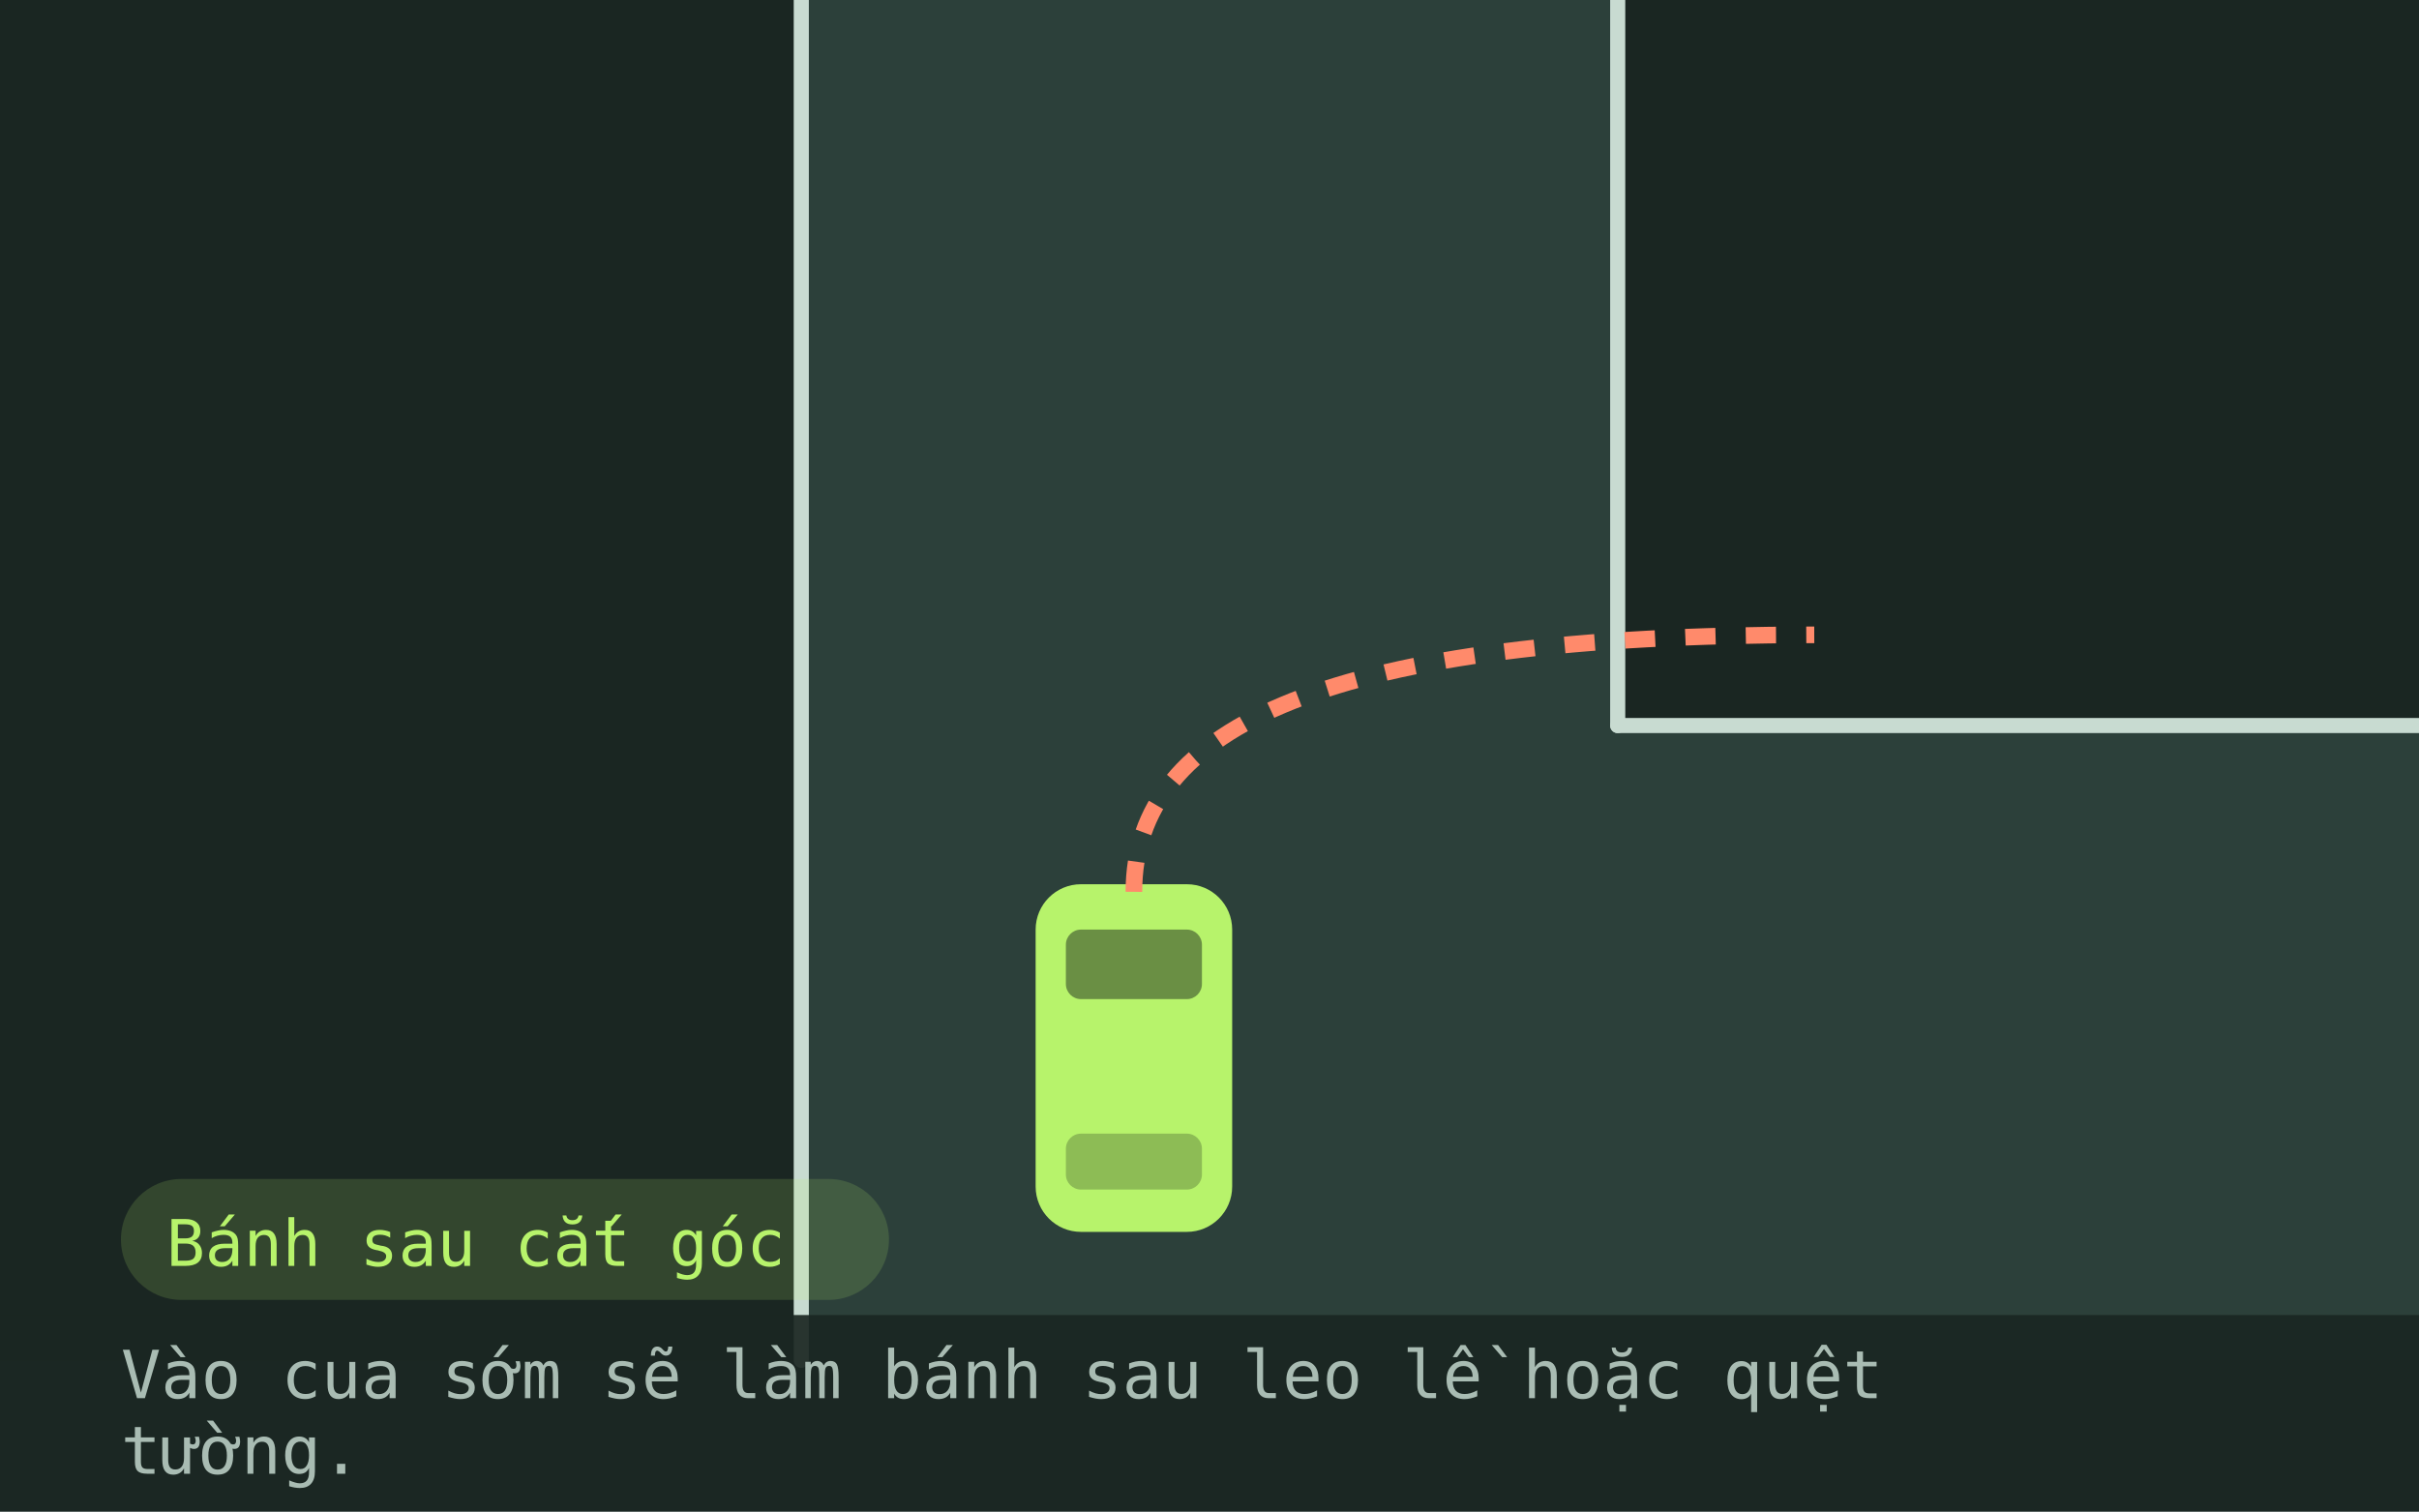
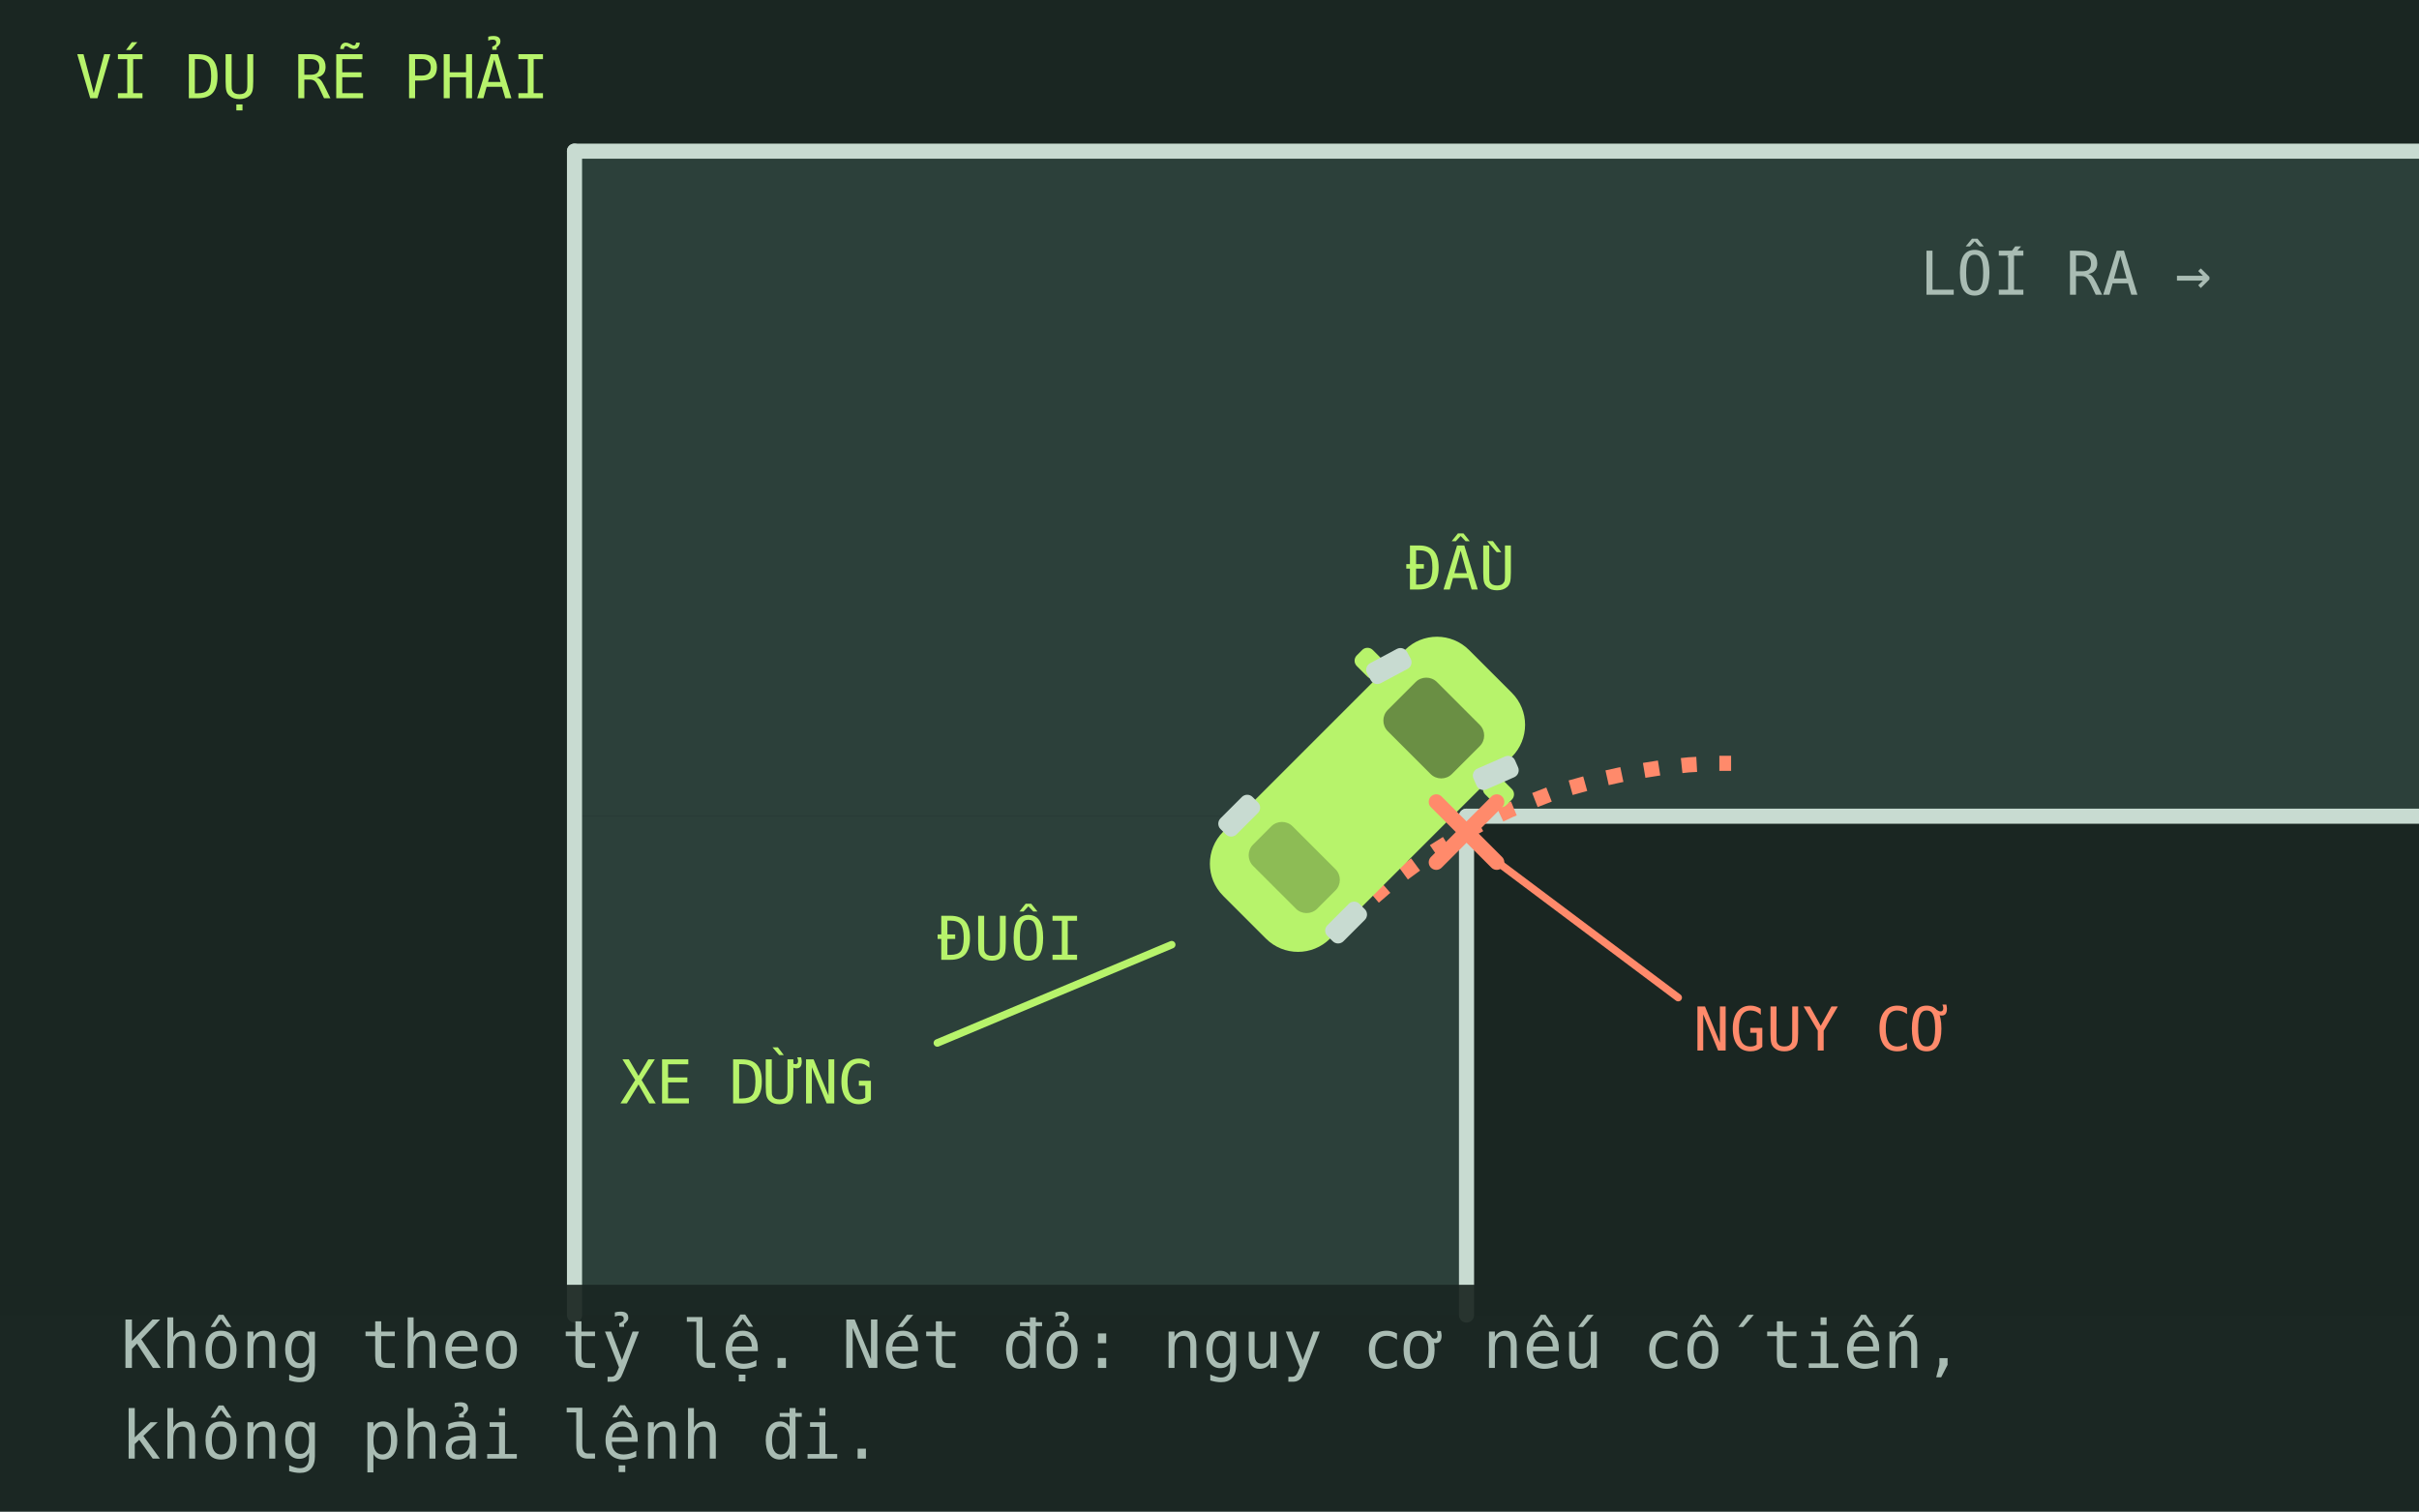
<svg xmlns="http://www.w3.org/2000/svg" viewBox="0 0 320 200" width="320" height="200" role="img" aria-labelledby="ttl">
  <defs>
    <marker id="tip" viewBox="0 0 10 10" refX="8" refY="5" markerWidth="5" markerHeight="5" orient="auto-start-reverse">
      <path d="M0 1L9 5L0 9Z" fill="#b7f36b" />
    </marker>
  </defs>
  <rect x="0" y="0" width="320" height="200" rx="0" fill="#22332e" />
-   <rect x="0" y="0" width="320" height="180" rx="0" fill="#1a2622" />
-   <rect x="106" y="0" width="108" height="180" rx="0" fill="#2c403a" />
-   <rect x="106" y="96" width="214" height="84" rx="0" fill="#2c403a" />
-   <path d="M106 0L106 180" stroke="#c8dbd1" stroke-width="2" stroke-linecap="round" />
-   <path d="M214 0L214 96" stroke="#c8dbd1" stroke-width="2" stroke-linecap="round" />
-   <path d="M214 96L320 96" stroke="#c8dbd1" stroke-width="2" stroke-linecap="round" />
-   <g transform="translate(150 140) rotate(0)">
-     <rect x="-13" y="-23" width="26" height="46" rx="6" fill="#b7f36b" />
-     <rect x="-9" y="-17" width="18" height="9.2" rx="2" fill="#0e1715" opacity=".45" />
-     <rect x="-9" y="10" width="18" height="7.4" rx="2" fill="#0e1715" opacity=".25" />
+   <defs>
+     <marker id="corner-rear-tip" viewBox="0 0 10 10" refX="8" refY="5" markerWidth="4" markerHeight="4" orient="auto">
+       <path d="M0 1L9 5L0 9Z" fill="#ffc66d" />
+     </marker>
+   </defs>
+   <rect x="0" y="0" width="320" height="174" rx="0" fill="#1a2622" />
+   <rect x="76" y="20" width="244" height="88" rx="0" fill="#2c403a" />
+   <rect x="76" y="108" width="118" height="66" rx="0" fill="#2c403a" />
+   <g id="corner-inner-wall">
+     <rect x="194" y="108" width="126" height="66" rx="0" fill="#1a2622" />
  </g>
-   <path d="M150 118C150 96 176 84 240 84" stroke="#ff8a6b" stroke-width="2.2" stroke-dasharray="4 4" fill="none" />
-   <g>
-     <rect x="16" y="156" width="101.6" height="16" rx="8" fill="#b7f36b" opacity=".16" />
-     <text x="22" y="167.5" font-family="DM Mono, ui-monospace, monospace" font-size="8.5" font-weight="500" fill="#b7f36b" text-anchor="start">Bánh sau cắt góc</text>
+   <g id="corner-boundaries">
+     <path d="M76 20L320 20" stroke="#c8dbd1" stroke-width="2" stroke-linecap="round" />
+     <path d="M76 20L76 174" stroke="#c8dbd1" stroke-width="2" stroke-linecap="round" />
+     <path d="M194 108L320 108" stroke="#c8dbd1" stroke-width="2" stroke-linecap="round" />
+     <path d="M194 108L194 174" stroke="#c8dbd1" stroke-width="2" stroke-linecap="round" />
  </g>
-   <rect x="0" y="174" width="320" height="26" rx="0" fill="#1a2622" opacity="0.92" />
-   <text x="16" y="185" font-family="DM Mono, ui-monospace, monospace" font-size="8.8" font-weight="500" fill="#a9bcb3" text-anchor="start">Vào cua sớm sẽ làm bánh sau leo lề hoặc quệt</text>
-   <text x="16" y="195" font-family="DM Mono, ui-monospace, monospace" font-size="8.8" font-weight="500" fill="#a9bcb3" text-anchor="start">tường.</text>
+   <text x="10" y="13" font-family="DM Mono, ui-monospace, monospace" font-size="8" font-weight="500" fill="#b7f36b" text-anchor="start">VÍ DỤ RẼ PHẢI</text>
+   <text x="254" y="39" font-family="DM Mono, ui-monospace, monospace" font-size="8" font-weight="500" fill="#a9bcb3" text-anchor="start">LỐI RA →</text>
+   <path id="corner-rear-track" d="M178.1 122.1L179.4 120.8L180.8 119.5L182.2 118.3L183.7 117L185.2 115.9L186.7 114.8L188.2 113.7L189.8 112.6L191.4 111.6L193 110.6L194.6 109.7L196.3 108.8L198 108L199.7 107.2L201.4 106.5L203.2 105.8L205 105.1L206.8 104.5L208.6 104L210.4 103.5L212.2 103L214 102.6L215.9 102.2L217.7 101.9L219.6 101.6L221.5 101.4L223.4 101.2L225.2 101.1L227.1 101L229 101" fill="none" stroke="#ff8a6b" stroke-width="2" stroke-dasharray="2 3" />
+   <g id="corner-car" transform="translate(171 115) rotate(45)">
+     <g transform="translate(0 -14) rotate(0)">
+       <rect x="-10" y="-23" width="20" height="46" rx="6" fill="#b7f36b" />
+       <rect x="-6" y="-17" width="12" height="9.2" rx="2" fill="#0e1715" opacity=".45" />
+       <rect x="-6" y="10" width="12" height="7.4" rx="2" fill="#0e1715" opacity=".25" />
+     </g>
+     <g id="corner-open-mirrors">
+       <rect x="-14" y="-28" width="4" height="3" rx="1" fill="#b7f36b" />
+       <rect x="10" y="-28" width="4" height="3" rx="1" fill="#b7f36b" />
+     </g>
+     <g id="corner-wheels">
+       <g transform="translate(-10 -28) rotate(16.9)">
+         <rect x="-1.5" y="-3" width="3" height="6" rx="1" fill="#c8dbd1" />
+       </g>
+       <rect x="-11.5" y="-3" width="3" height="6" rx="1" fill="#c8dbd1" />
+       <g transform="translate(10 -28) rotate(21.3)">
+         <rect x="-1.5" y="-3" width="3" height="6" rx="1" fill="#c8dbd1" />
+       </g>
+       <rect x="8.5" y="-3" width="3" height="6" rx="1" fill="#c8dbd1" />
+     </g>
+   </g>
+   <g id="corner-contact-risk">
+     <path d="M190 106.1L198 114.1" stroke="#ff8a6b" stroke-width="2" stroke-linecap="round" />
+     <path d="M190 114.1L198 106.1" stroke="#ff8a6b" stroke-width="2" stroke-linecap="round" />
+   </g>
+   <text x="82" y="146" font-family="DM Mono, ui-monospace, monospace" font-size="8" font-weight="500" fill="#b7f36b" text-anchor="start">XE DỪNG</text>
+   <path d="M124 138L155 125" stroke="#b7f36b" stroke-width="1" stroke-linecap="round" />
+   <text x="186" y="78" font-family="DM Mono, ui-monospace, monospace" font-size="8" font-weight="500" fill="#b7f36b" text-anchor="start">ĐẦU</text>
+   <text x="124" y="127" font-family="DM Mono, ui-monospace, monospace" font-size="8" font-weight="500" fill="#b7f36b" text-anchor="start">ĐUÔI</text>
+   <text x="224" y="139" font-family="DM Mono, ui-monospace, monospace" font-size="8" font-weight="500" fill="#ff8a6b" text-anchor="start">NGUY CƠ</text>
+   <path d="M222 132L198 114" stroke="#ff8a6b" stroke-width="1" stroke-linecap="round" />
+   <rect x="0" y="170" width="320" height="30" rx="0" fill="#1a2622" opacity="0.92" />
+   <text x="16" y="181" font-family="DM Mono, ui-monospace, monospace" font-size="8.8" font-weight="500" fill="#a9bcb3" text-anchor="start">Không theo tỷ lệ. Nét đỏ: nguy cơ nếu cố tiến,</text>
+   <text x="16" y="193" font-family="DM Mono, ui-monospace, monospace" font-size="8.8" font-weight="500" fill="#a9bcb3" text-anchor="start">không phải lệnh đi.</text>
</svg>
